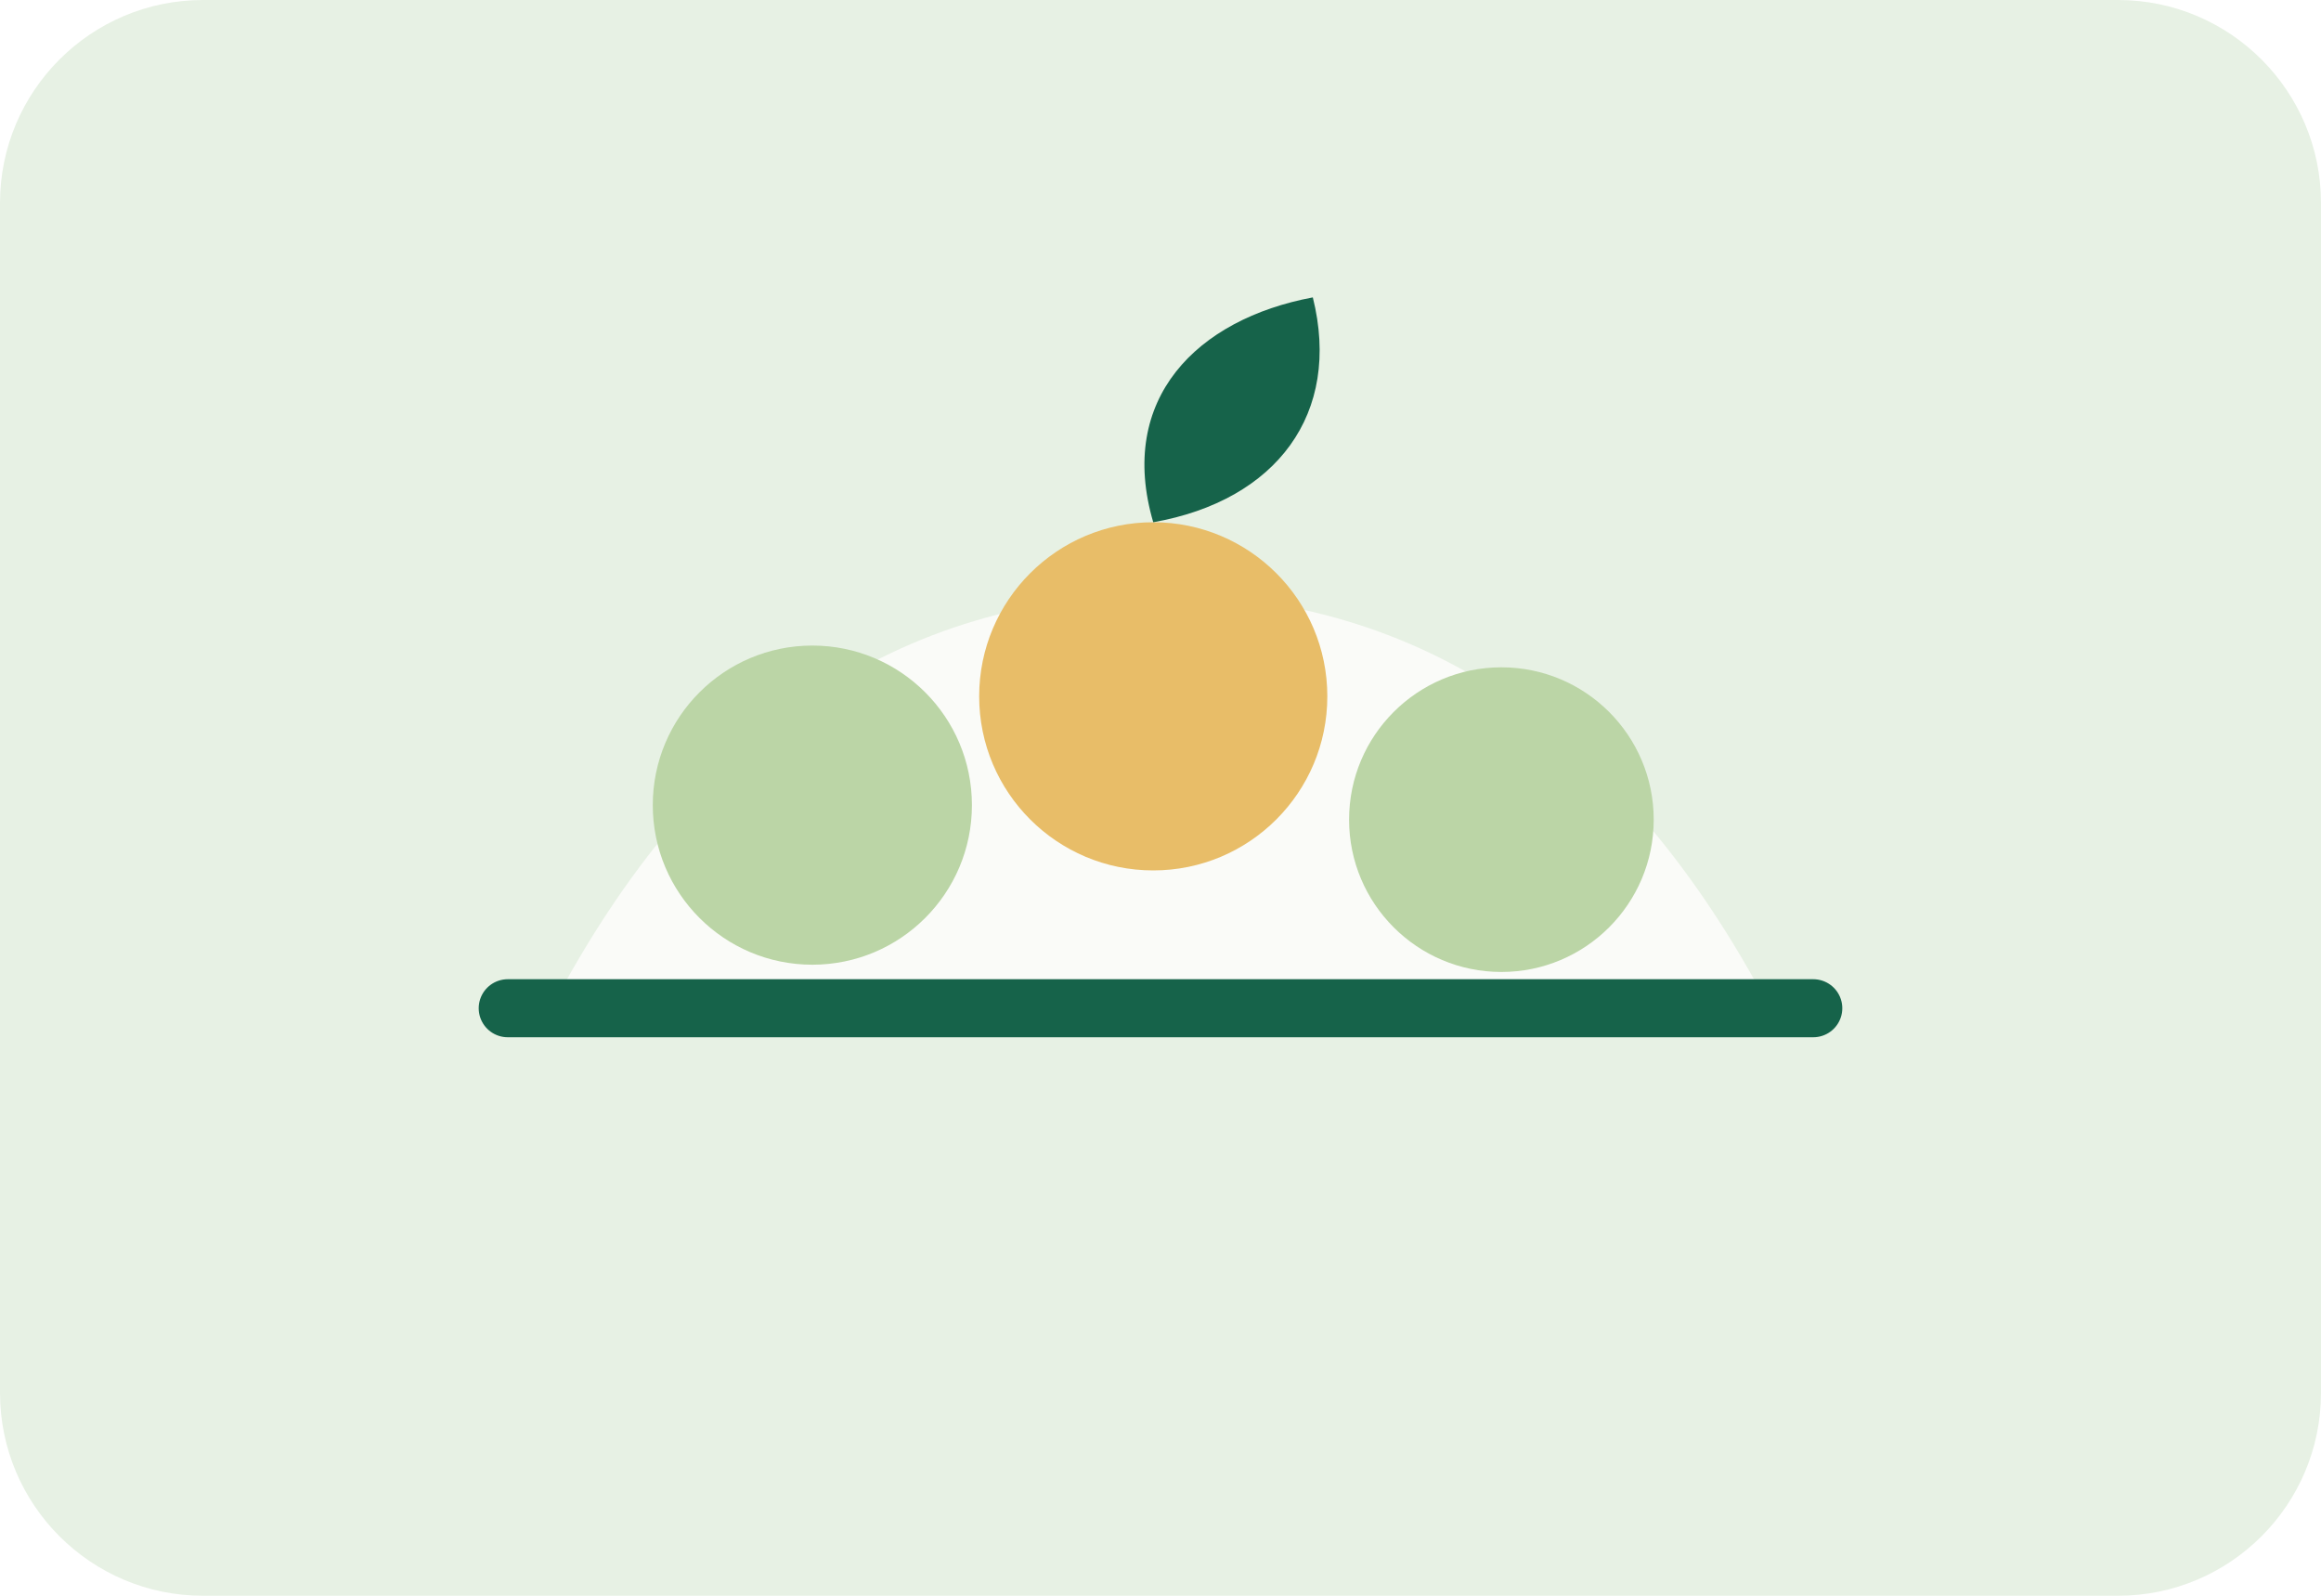
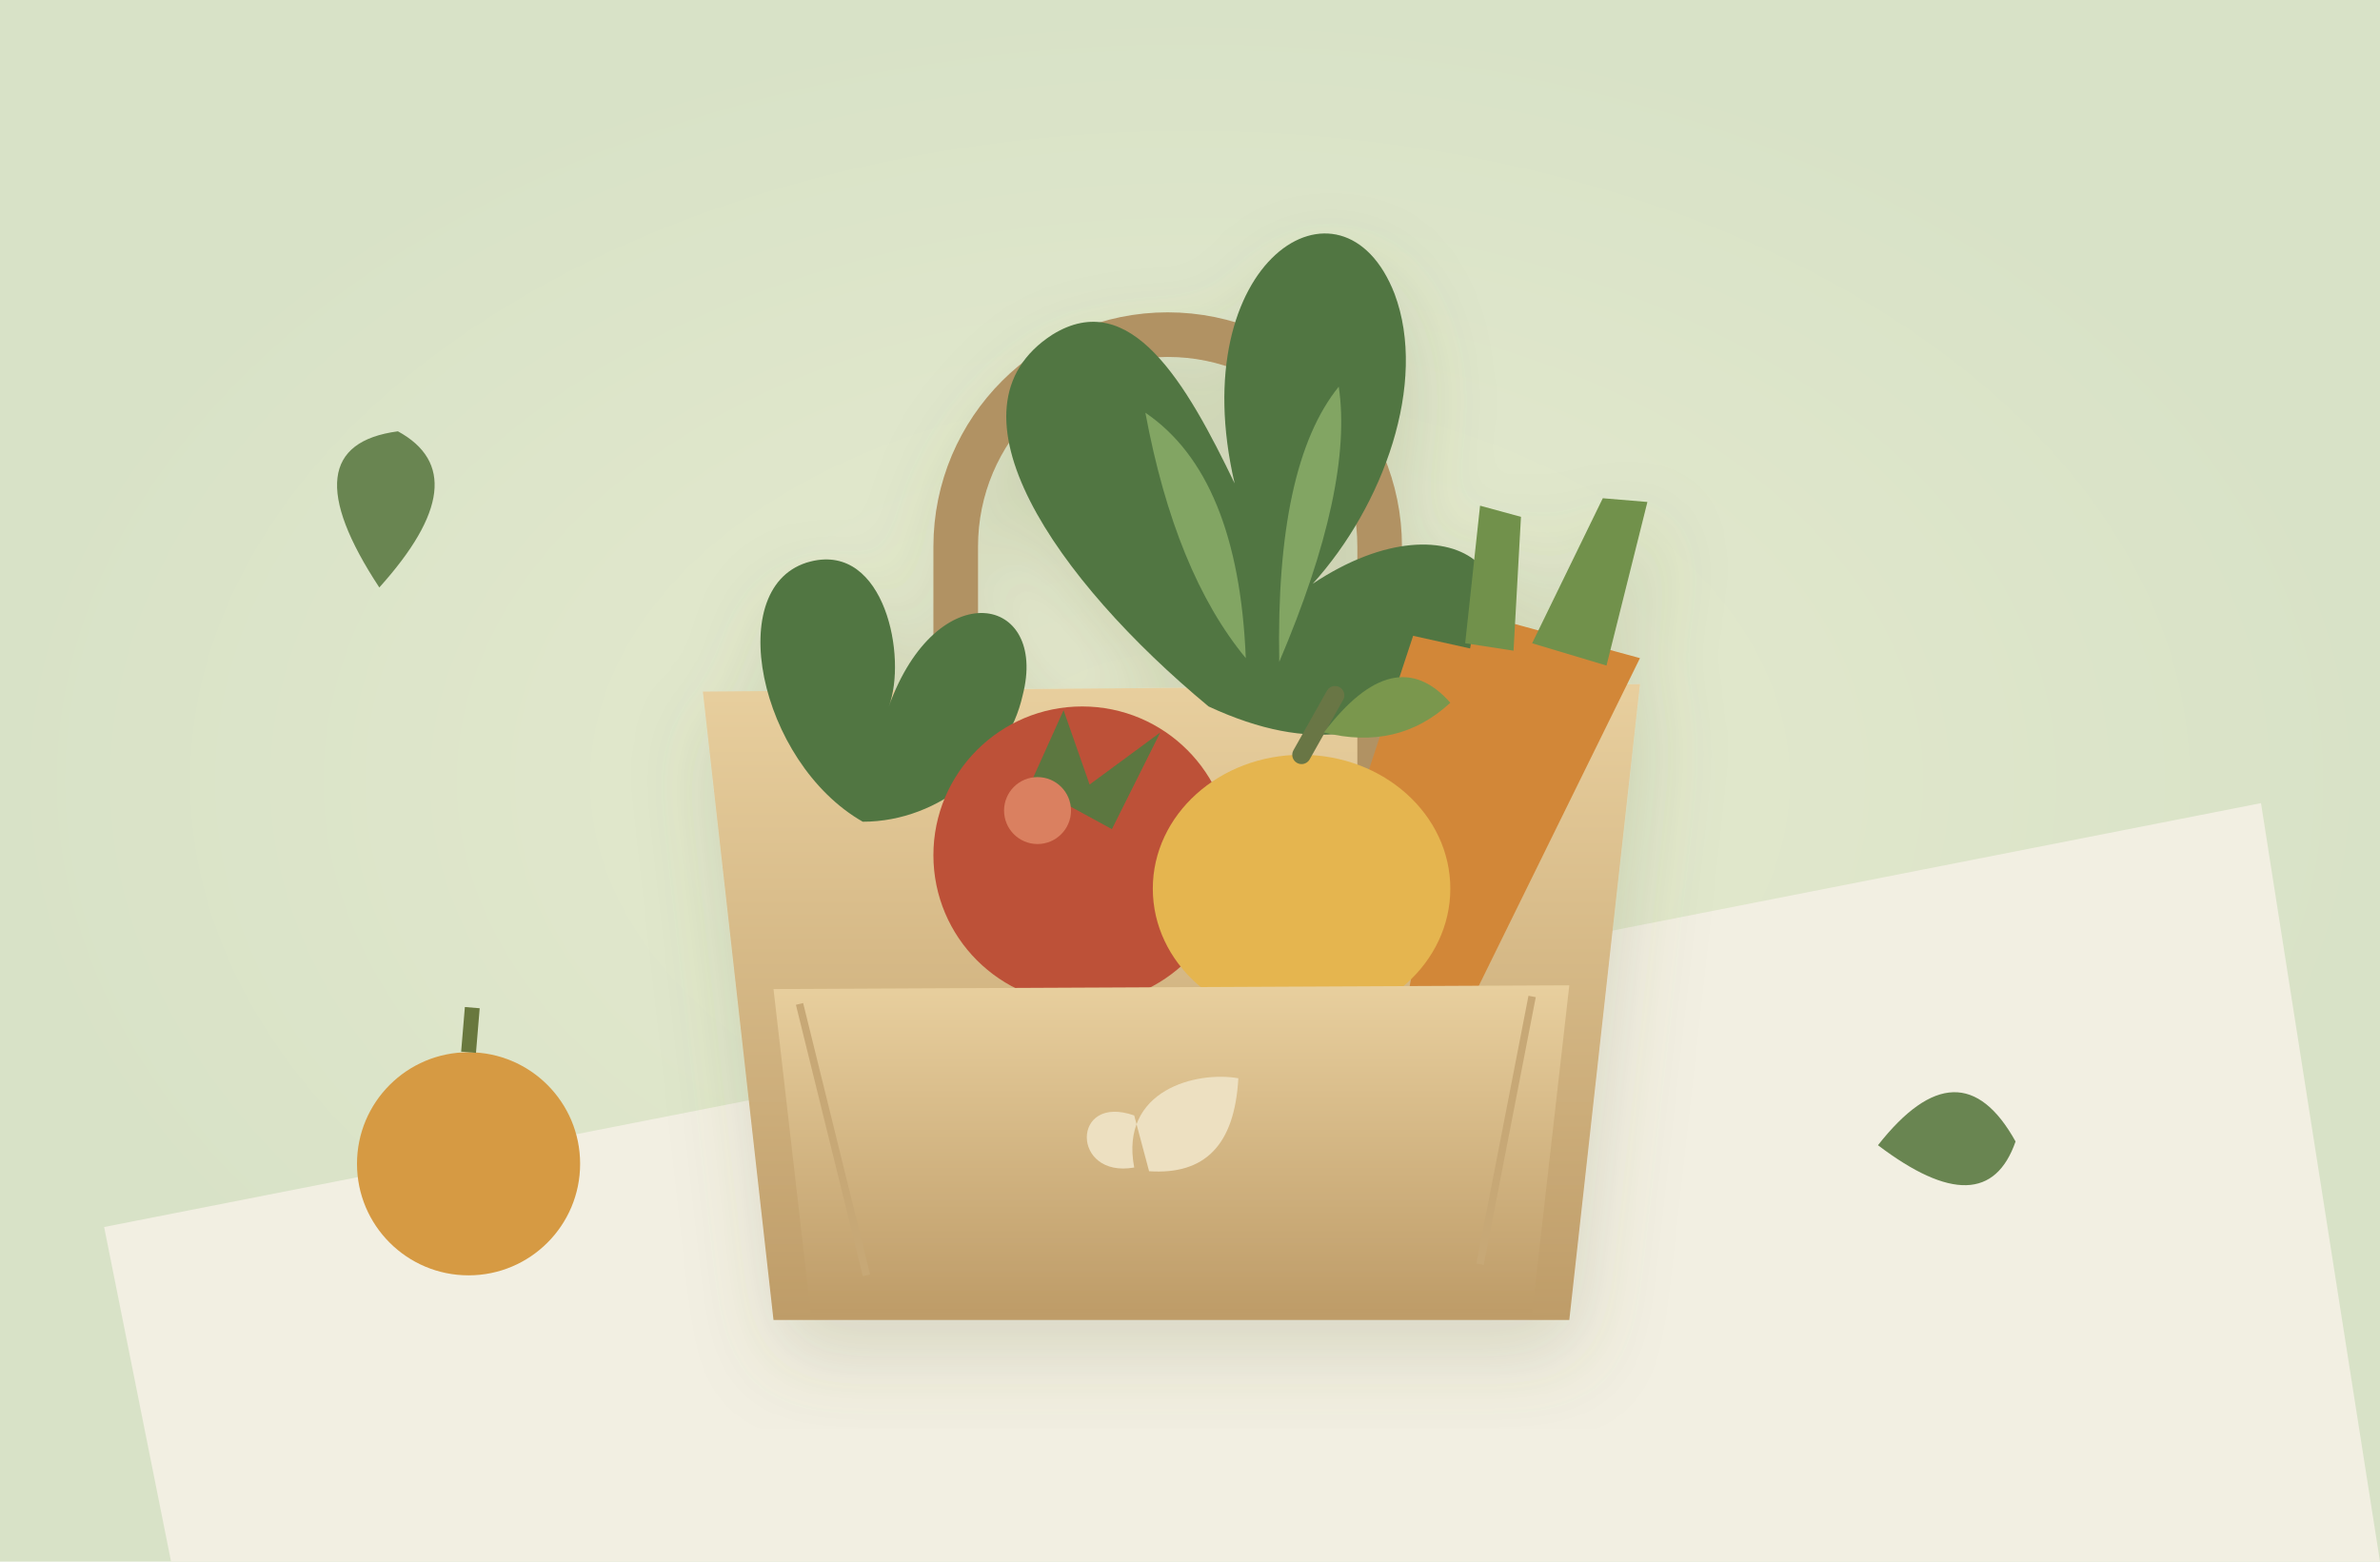
- <svg xmlns="http://www.w3.org/2000/svg" viewBox="0 0 320 220" fill="none">
-   <rect width="320" height="220" rx="28" fill="#E7F1E4" />
-   <path d="M76 139c20-38 48-57 84-57s64 19 84 57" fill="#FAFBF8" />
-   <path d="M70 139h180" stroke="#16634A" stroke-width="8" stroke-linecap="round" />
-   <circle cx="112" cy="111" r="22" fill="#BBD5A6" />
-   <circle cx="159" cy="96" r="24" fill="#E8BD68" />
-   <circle cx="207" cy="113" r="21" fill="#BBD5A6" />
-   <path d="M159 72c-5-17 6-28 22-31 4 16-5 28-22 31Z" fill="#16634A" />
+ <svg xmlns="http://www.w3.org/2000/svg" viewBox="0 0 640 420">
+   <defs>
+     <radialGradient id="bg">
+       <stop stop-color="#E7EBCF" />
+       <stop offset="1" stop-color="#D8E2C7" />
+     </radialGradient>
+     <filter id="sh">
+       <feDropShadow dy="10" stdDeviation="11" flood-color="#677142" flood-opacity=".18" />
+     </filter>
+     <linearGradient id="bag" x2="0" y2="1">
+       <stop stop-color="#E8CF9E" />
+       <stop offset="1" stop-color="#BE9C68" />
+     </linearGradient>
+   </defs>
+   <rect width="640" height="420" fill="url(#bg)" />
+   <path d="M46 420 28 330l580-114 32 204" fill="#F2EFE2" />
+   <g filter="url(#sh)">
+     <path d="m189 186 252-2-19 171H208Z" fill="url(#bag)" />
+     <path d="M257 212v-65a57 57 0 0 1 114 0v65" fill="none" stroke="#B19264" stroke-width="12" />
+     <g fill="#517643">
+       <path d="M325 190c-41-34-73-80-42-100 21-13 36 13 49 40-14-60 29-87 43-51 9 24-3 57-22 78 39-26 67 1 35 28-16 13-35 18-63 5Z" />
+       <path d="M232 221c-28-16-38-64-14-70 20-5 26 26 21 39 13-36 43-30 36-3-4 18-22 34-43 34Z" />
+     </g>
+     <g fill="#82A564">
+       <path d="M335 177q-2-49-27-66 8 43 27 66Z" />
+       <path d="M344 178q20-47 16-74-17 21-16 74Z" />
+     </g>
+     <g fill="#D28739">
+       <path d="m397 165 44 12-60 122c-8 8-8-3-6-11Z" />
+       <path d="m380 171 36 8-66 107c-7 7-9-1-4-12Z" />
+     </g>
+     <g fill="#71914B">
+       <path d="m412 173 19-39 12 1-11 44Zm-18 0 4-37 11 3-2 36Z" />
+     </g>
+     <circle cx="291" cy="230" r="40" fill="#BD5138" />
+     <path d="m286 191 7 20 19-14-13 26-22-12Z" fill="#5C773F" />
+     <circle cx="279" cy="218" r="9" fill="#DA8060" />
+     <ellipse cx="350" cy="239" rx="40" ry="36" fill="#E5B54F" />
+     <path d="m350 203 9-16" stroke="#697645" stroke-width="5" stroke-linecap="round" />
+     <path d="M356 197q19-25 34-8-14 13-34 8Z" fill="#7A974D" />
+     <path d="m208 266 214-1-10 88H218Z" fill="url(#bag)" />
+     <path d="m215 270 18 73m179-75-14 72" stroke="#C7A876" stroke-width="2" />
+     <path d="M305 300c-17-6-17 17 0 14-4-21 17-26 28-24-1 18-9 26-24 25" fill="#EDE0C1" />
+   </g>
+   <g fill="#698551">
+     <path d="M102 158q-25-38 5-42 22 12-5 42Z" />
+     <path d="M505 308q22-28 37-1-8 23-37 1Z" />
+   </g>
+   <circle cx="126" cy="313" r="30" fill="#D69A43" />
+   <path d="m126 283 1-12" stroke="#69783E" stroke-width="4" />
</svg>
